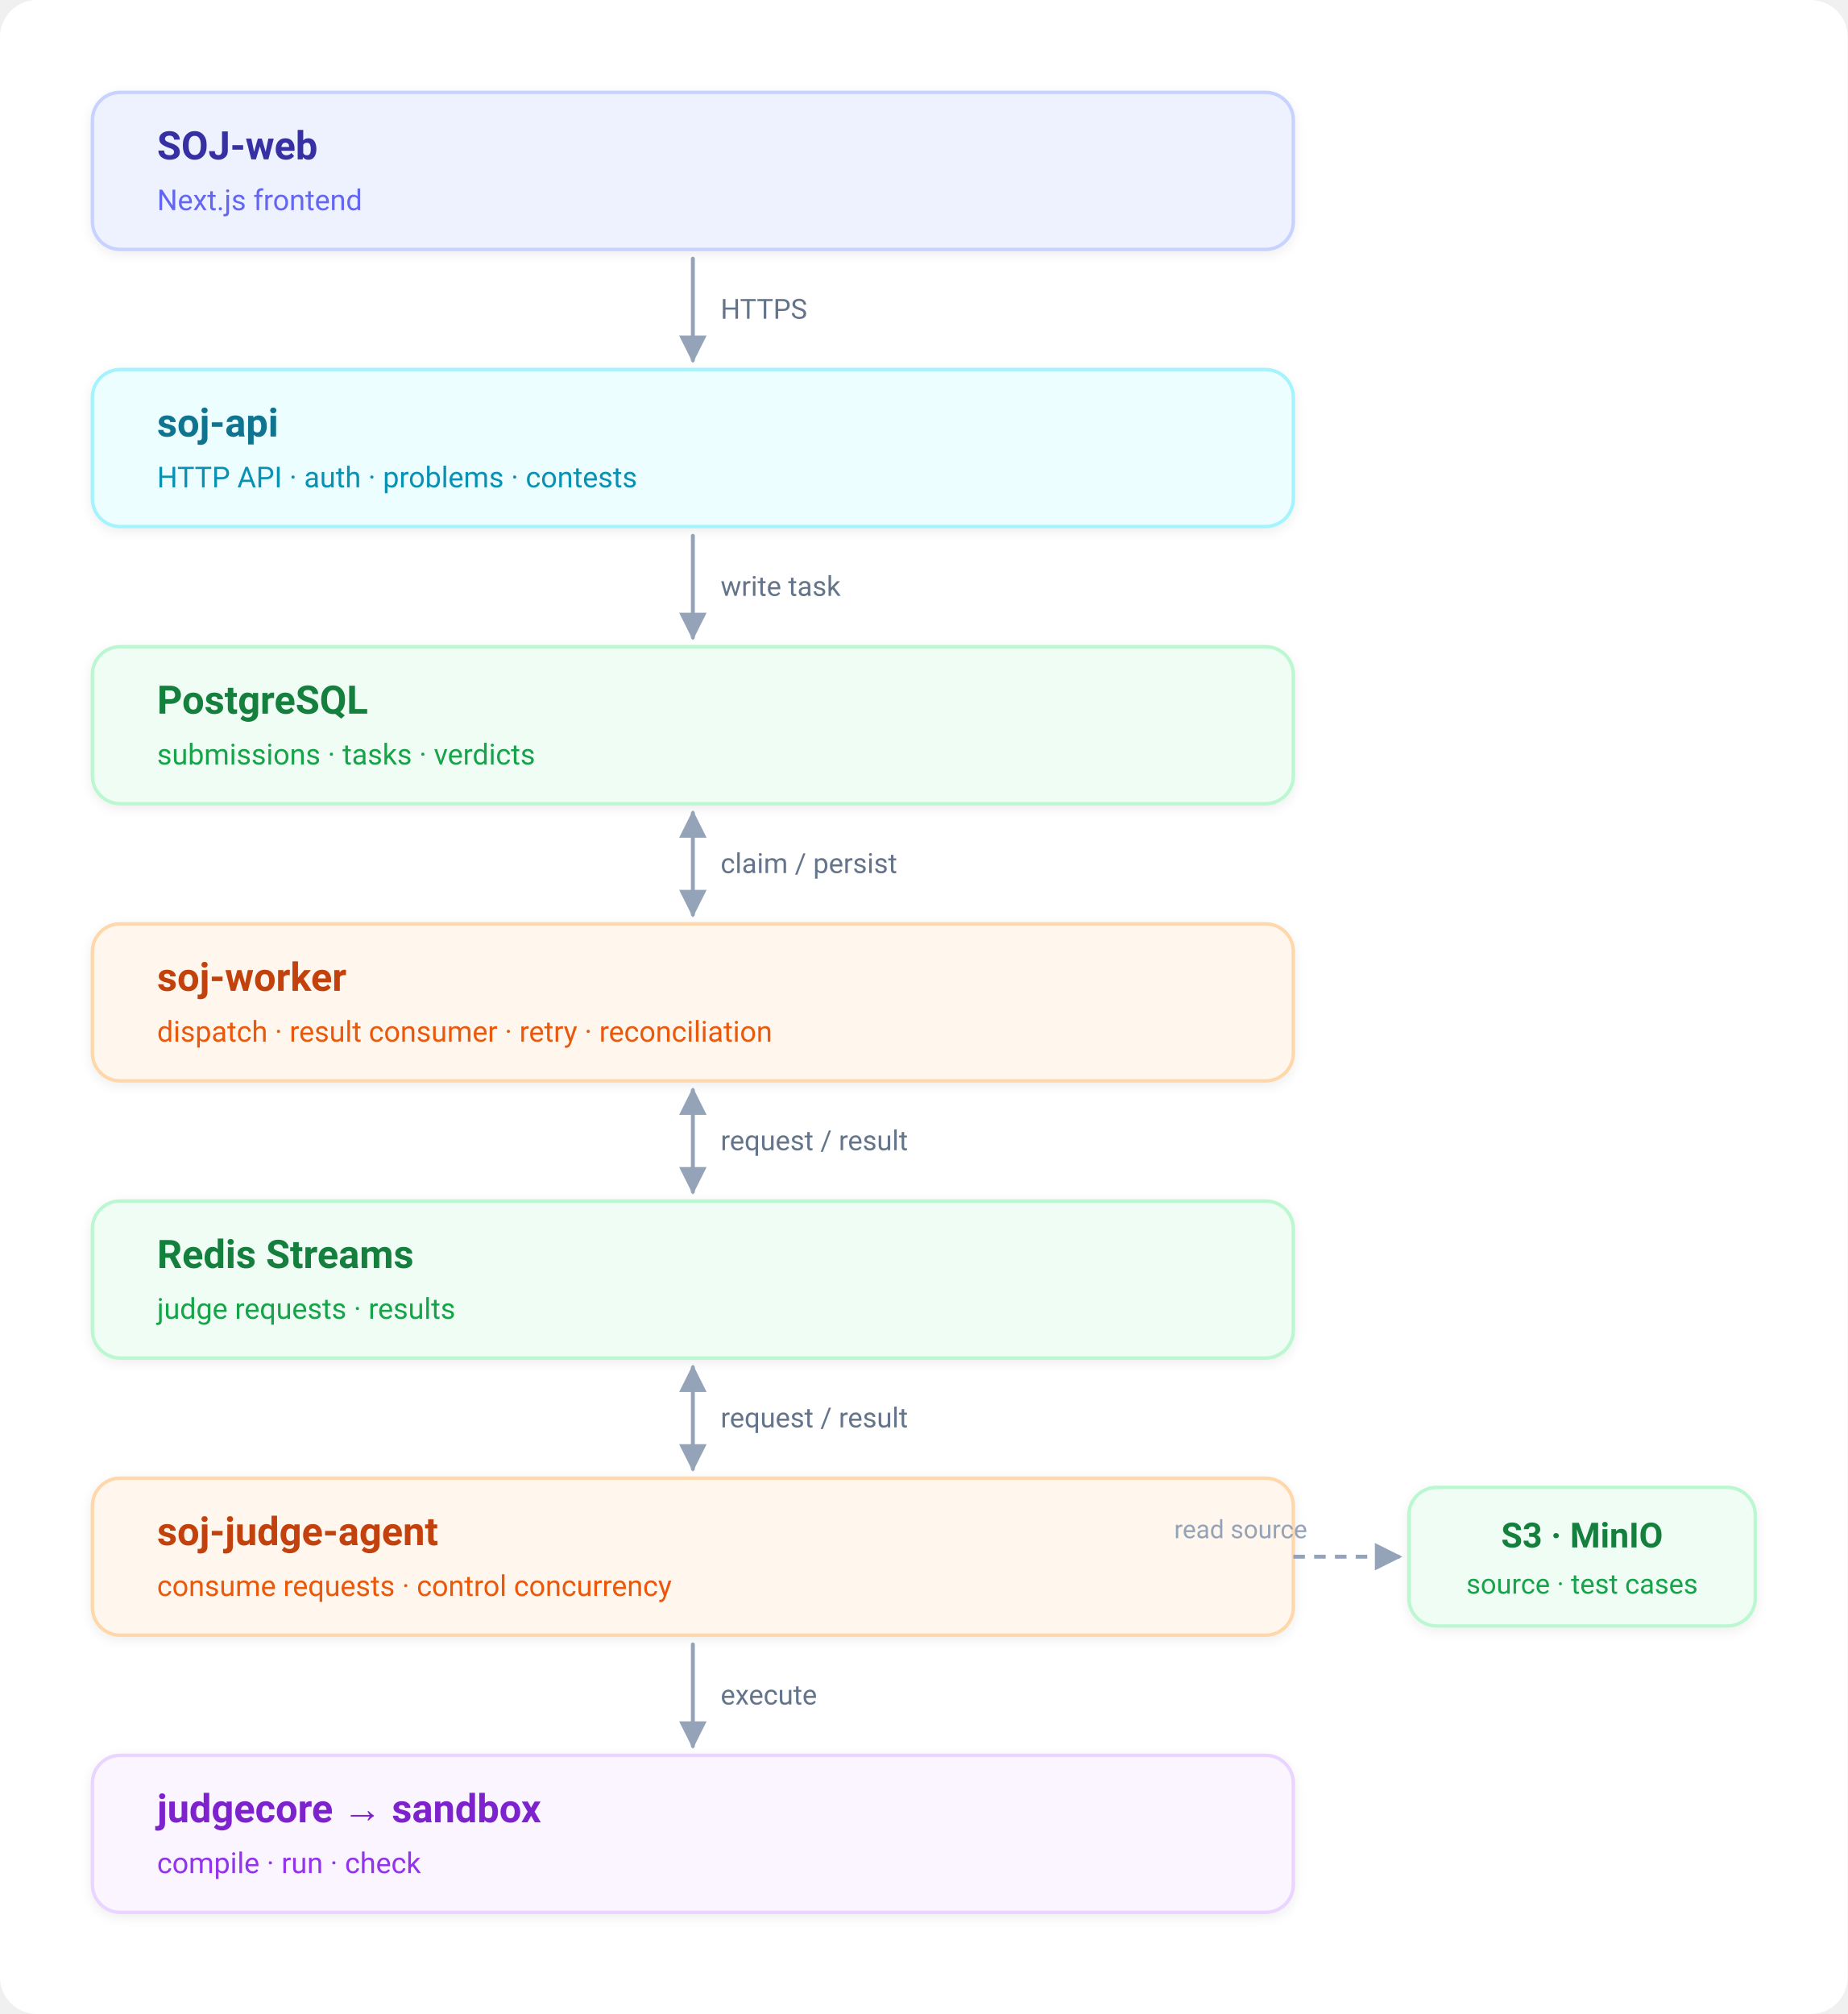
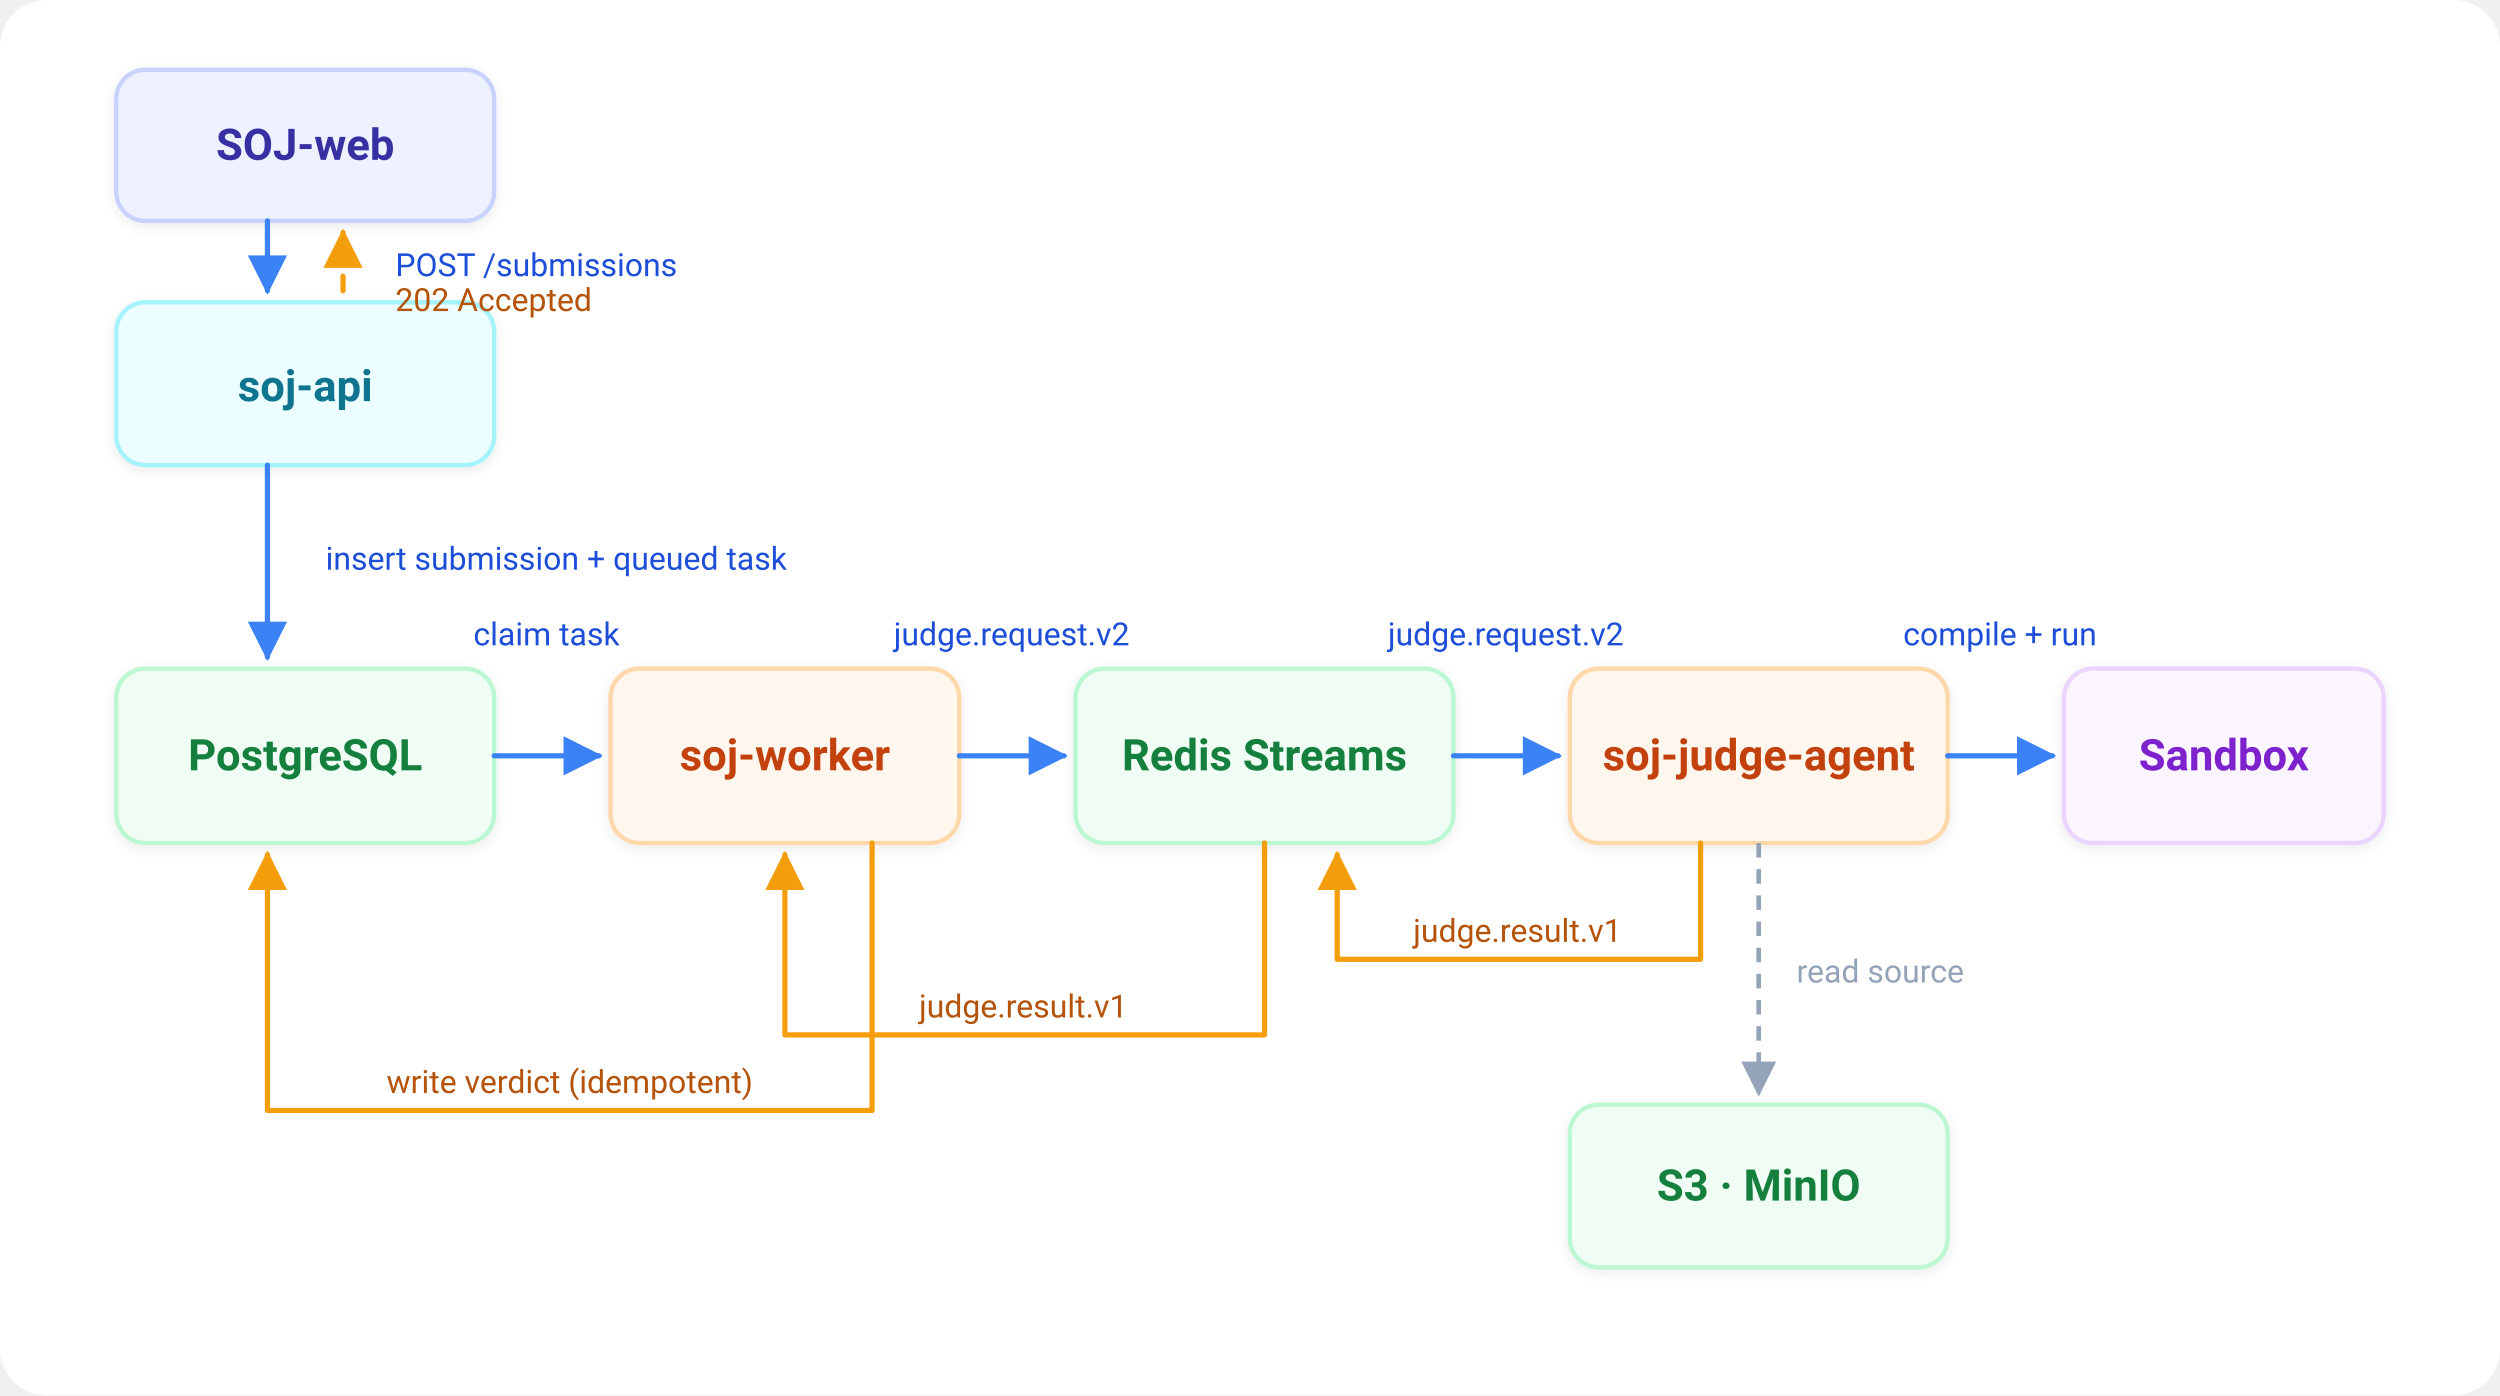
- <svg xmlns="http://www.w3.org/2000/svg" viewBox="0 0 800 872" width="800" height="872" role="img" aria-label="SOJ architecture">
+ <svg xmlns="http://www.w3.org/2000/svg" viewBox="0 0 860 480" width="860" height="480" role="img" aria-label="SOJ backend flow">
  <defs>
-     <marker id="a" viewBox="0 0 10 10" refX="9" refY="5" markerWidth="7" markerHeight="7" orient="auto-start-reverse">
+     <marker id="ab" viewBox="0 0 10 10" refX="9" refY="5" markerWidth="7.5" markerHeight="7.5" orient="auto-start-reverse">
+       <path d="M0 0 L10 5 L0 10 Z" fill="#3b82f6" />
+     </marker>
+     <marker id="ao" viewBox="0 0 10 10" refX="9" refY="5" markerWidth="7.5" markerHeight="7.5" orient="auto-start-reverse">
+       <path d="M0 0 L10 5 L0 10 Z" fill="#f59e0b" />
+     </marker>
+     <marker id="ag" viewBox="0 0 10 10" refX="9" refY="5" markerWidth="7.5" markerHeight="7.5" orient="auto-start-reverse">
      <path d="M0 0 L10 5 L0 10 Z" fill="#94a3b8" />
    </marker>
-     <filter id="s" x="-20%" y="-20%" width="140%" height="140%">
-       <feDropShadow dx="0" dy="1.5" stdDeviation="2.5" flood-color="#0f172a" flood-opacity="0.07" />
+     <filter id="sh" x="-20%" y="-20%" width="140%" height="140%">
+       <feDropShadow dx="0" dy="1.2" stdDeviation="2" flood-color="#0f172a" flood-opacity="0.08" />
    </filter>
  </defs>
-   <rect width="800" height="872" rx="16" fill="#ffffff" />
+   <rect width="860" height="480" rx="16" fill="#ffffff" />
  <g font-family="-apple-system, BlinkMacSystemFont, 'Segoe UI', Roboto, 'Helvetica Neue', Arial, sans-serif">
-     <rect x="40" y="40" width="520" height="68" rx="12" fill="#eef2ff" stroke="#c7d2fe" stroke-width="1.5" filter="url(#s)" />
-     <text x="68" y="69" font-size="17" font-weight="600" fill="#3730a3">SOJ-web</text>
-     <text x="68" y="91" font-size="12.5" fill="#6366f1">Next.js frontend</text>
-     <rect x="40" y="160" width="520" height="68" rx="12" fill="#ecfeff" stroke="#a5f3fc" stroke-width="1.5" filter="url(#s)" />
-     <text x="68" y="189" font-size="17" font-weight="600" fill="#0e7490">soj-api</text>
-     <text x="68" y="211" font-size="12.5" fill="#0891b2">HTTP API · auth · problems · contests</text>
-     <rect x="40" y="280" width="520" height="68" rx="12" fill="#f0fdf4" stroke="#bbf7d0" stroke-width="1.5" filter="url(#s)" />
-     <text x="68" y="309" font-size="17" font-weight="600" fill="#15803d">PostgreSQL</text>
-     <text x="68" y="331" font-size="12.5" fill="#16a34a">submissions · tasks · verdicts</text>
-     <rect x="40" y="400" width="520" height="68" rx="12" fill="#fff7ed" stroke="#fed7aa" stroke-width="1.5" filter="url(#s)" />
-     <text x="68" y="429" font-size="17" font-weight="600" fill="#c2410c">soj-worker</text>
-     <text x="68" y="451" font-size="12.5" fill="#ea580c">dispatch · result consumer · retry · reconciliation</text>
-     <rect x="40" y="520" width="520" height="68" rx="12" fill="#f0fdf4" stroke="#bbf7d0" stroke-width="1.5" filter="url(#s)" />
-     <text x="68" y="549" font-size="17" font-weight="600" fill="#15803d">Redis Streams</text>
-     <text x="68" y="571" font-size="12.5" fill="#16a34a">judge requests · results</text>
-     <rect x="40" y="640" width="520" height="68" rx="12" fill="#fff7ed" stroke="#fed7aa" stroke-width="1.5" filter="url(#s)" />
-     <text x="68" y="669" font-size="17" font-weight="600" fill="#c2410c">soj-judge-agent</text>
-     <text x="68" y="691" font-size="12.5" fill="#ea580c">consume requests · control concurrency</text>
-     <rect x="40" y="760" width="520" height="68" rx="12" fill="#faf5ff" stroke="#e9d5ff" stroke-width="1.5" filter="url(#s)" />
-     <text x="68" y="789" font-size="17" font-weight="600" fill="#7e22ce">judgecore → sandbox</text>
-     <text x="68" y="811" font-size="12.5" fill="#9333ea">compile · run · check</text>
-     <rect x="610" y="644" width="150" height="60" rx="12" fill="#f0fdf4" stroke="#bbf7d0" stroke-width="1.5" filter="url(#s)" />
-     <text x="685" y="670" text-anchor="middle" font-size="15" font-weight="600" fill="#15803d">S3 · MinIO</text>
-     <text x="685" y="690" text-anchor="middle" font-size="12" fill="#16a34a">source · test cases</text>
-     <g fill="none" stroke="#94a3b8" stroke-width="1.7" stroke-linecap="round">
-       <path d="M300 112 L300 156" marker-end="url(#a)" />
-       <path d="M300 232 L300 276" marker-end="url(#a)" />
-       <path d="M300 352 L300 396" marker-start="url(#a)" marker-end="url(#a)" />
-       <path d="M300 472 L300 516" marker-start="url(#a)" marker-end="url(#a)" />
-       <path d="M300 592 L300 636" marker-start="url(#a)" marker-end="url(#a)" />
-       <path d="M300 712 L300 756" marker-end="url(#a)" />
+     <g filter="url(#sh)">
+       <rect x="40" y="24" width="130" height="52" rx="10" fill="#eef2ff" stroke="#c7d2fe" stroke-width="1.5" />
+       <rect x="40" y="104" width="130" height="56" rx="10" fill="#ecfeff" stroke="#a5f3fc" stroke-width="1.5" />
+       <rect x="40" y="230" width="130" height="60" rx="10" fill="#f0fdf4" stroke="#bbf7d0" stroke-width="1.5" />
+       <rect x="210" y="230" width="120" height="60" rx="10" fill="#fff7ed" stroke="#fed7aa" stroke-width="1.5" />
+       <rect x="370" y="230" width="130" height="60" rx="10" fill="#f0fdf4" stroke="#bbf7d0" stroke-width="1.5" />
+       <rect x="540" y="230" width="130" height="60" rx="10" fill="#fff7ed" stroke="#fed7aa" stroke-width="1.5" />
+       <rect x="710" y="230" width="110" height="60" rx="10" fill="#faf5ff" stroke="#e9d5ff" stroke-width="1.5" />
+       <rect x="540" y="380" width="130" height="56" rx="10" fill="#f0fdf4" stroke="#bbf7d0" stroke-width="1.5" />
    </g>
-     <path d="M560 674 H606" fill="none" stroke="#94a3b8" stroke-width="1.7" stroke-dasharray="5 4" marker-end="url(#a)" />
-     <g font-size="12" fill="#64748b">
-       <text x="312" y="138">HTTPS</text>
-       <text x="312" y="258">write task</text>
-       <text x="312" y="378">claim / persist</text>
-       <text x="312" y="498">request / result</text>
-       <text x="312" y="618">request / result</text>
-       <text x="312" y="738">execute</text>
-       <text x="566" y="666" text-anchor="end" fill="#94a3b8" font-size="11">read source</text>
+     <g text-anchor="middle">
+       <text x="105" y="55" font-size="15" font-weight="600" fill="#3730a3">SOJ-web</text>
+       <text x="105" y="138" font-size="15" font-weight="600" fill="#0e7490">soj-api</text>
+       <text x="105" y="265" font-size="15" font-weight="600" fill="#15803d">PostgreSQL</text>
+       <text x="270" y="265" font-size="15" font-weight="600" fill="#c2410c">soj-worker</text>
+       <text x="435" y="265" font-size="15" font-weight="600" fill="#15803d">Redis Streams</text>
+       <text x="605" y="265" font-size="15" font-weight="600" fill="#c2410c">soj-judge-agent</text>
+       <text x="765" y="265" font-size="15" font-weight="600" fill="#7e22ce">Sandbox</text>
+       <text x="605" y="413" font-size="15" font-weight="600" fill="#15803d">S3 · MinIO</text>
    </g>
+     <g fill="none" stroke="#3b82f6" stroke-width="1.8" stroke-linecap="round">
+       <path d="M92 76 V100" marker-end="url(#ab)" />
+       <path d="M92 160 V226" marker-end="url(#ab)" />
+       <path d="M170 260 H206" marker-end="url(#ab)" />
+       <path d="M330 260 H366" marker-end="url(#ab)" />
+       <path d="M500 260 H536" marker-end="url(#ab)" />
+       <path d="M670 260 H706" marker-end="url(#ab)" />
+     </g>
+     <path d="M605 290 V376" fill="none" stroke="#94a3b8" stroke-width="1.6" stroke-dasharray="5 4" marker-end="url(#ag)" />
+     <g fill="none" stroke="#f59e0b" stroke-width="1.8" stroke-linecap="round" stroke-linejoin="round">
+       <path d="M118 100 V80" stroke-dasharray="5 4" marker-end="url(#ao)" />
+       <path d="M585 290 V330 H460 V294" marker-end="url(#ao)" />
+       <path d="M435 290 V356 H270 V294" marker-end="url(#ao)" />
+       <path d="M300 290 V382 H92 V294" marker-end="url(#ao)" />
+     </g>
+     <g font-size="11" fill="#1d4ed8">
+       <text x="136" y="95">POST /submissions</text>
+       <text x="112" y="196">insert submission + queued task</text>
+       <text x="188" y="222" text-anchor="middle">claim task</text>
+       <text x="348" y="222" text-anchor="middle">judge.request.v2</text>
+       <text x="518" y="222" text-anchor="middle">judge.request.v2</text>
+       <text x="688" y="222" text-anchor="middle">compile + run</text>
+     </g>
+     <g font-size="11" fill="#b45309">
+       <text x="136" y="107">202 Accepted</text>
+       <text x="522" y="324" text-anchor="middle">judge.result.v1</text>
+       <text x="352" y="350" text-anchor="middle">judge.result.v1</text>
+       <text x="196" y="376" text-anchor="middle">write verdict (idempotent)</text>
+     </g>
+     <text x="618" y="338" font-size="11" fill="#94a3b8">read source</text>
  </g>
</svg>
